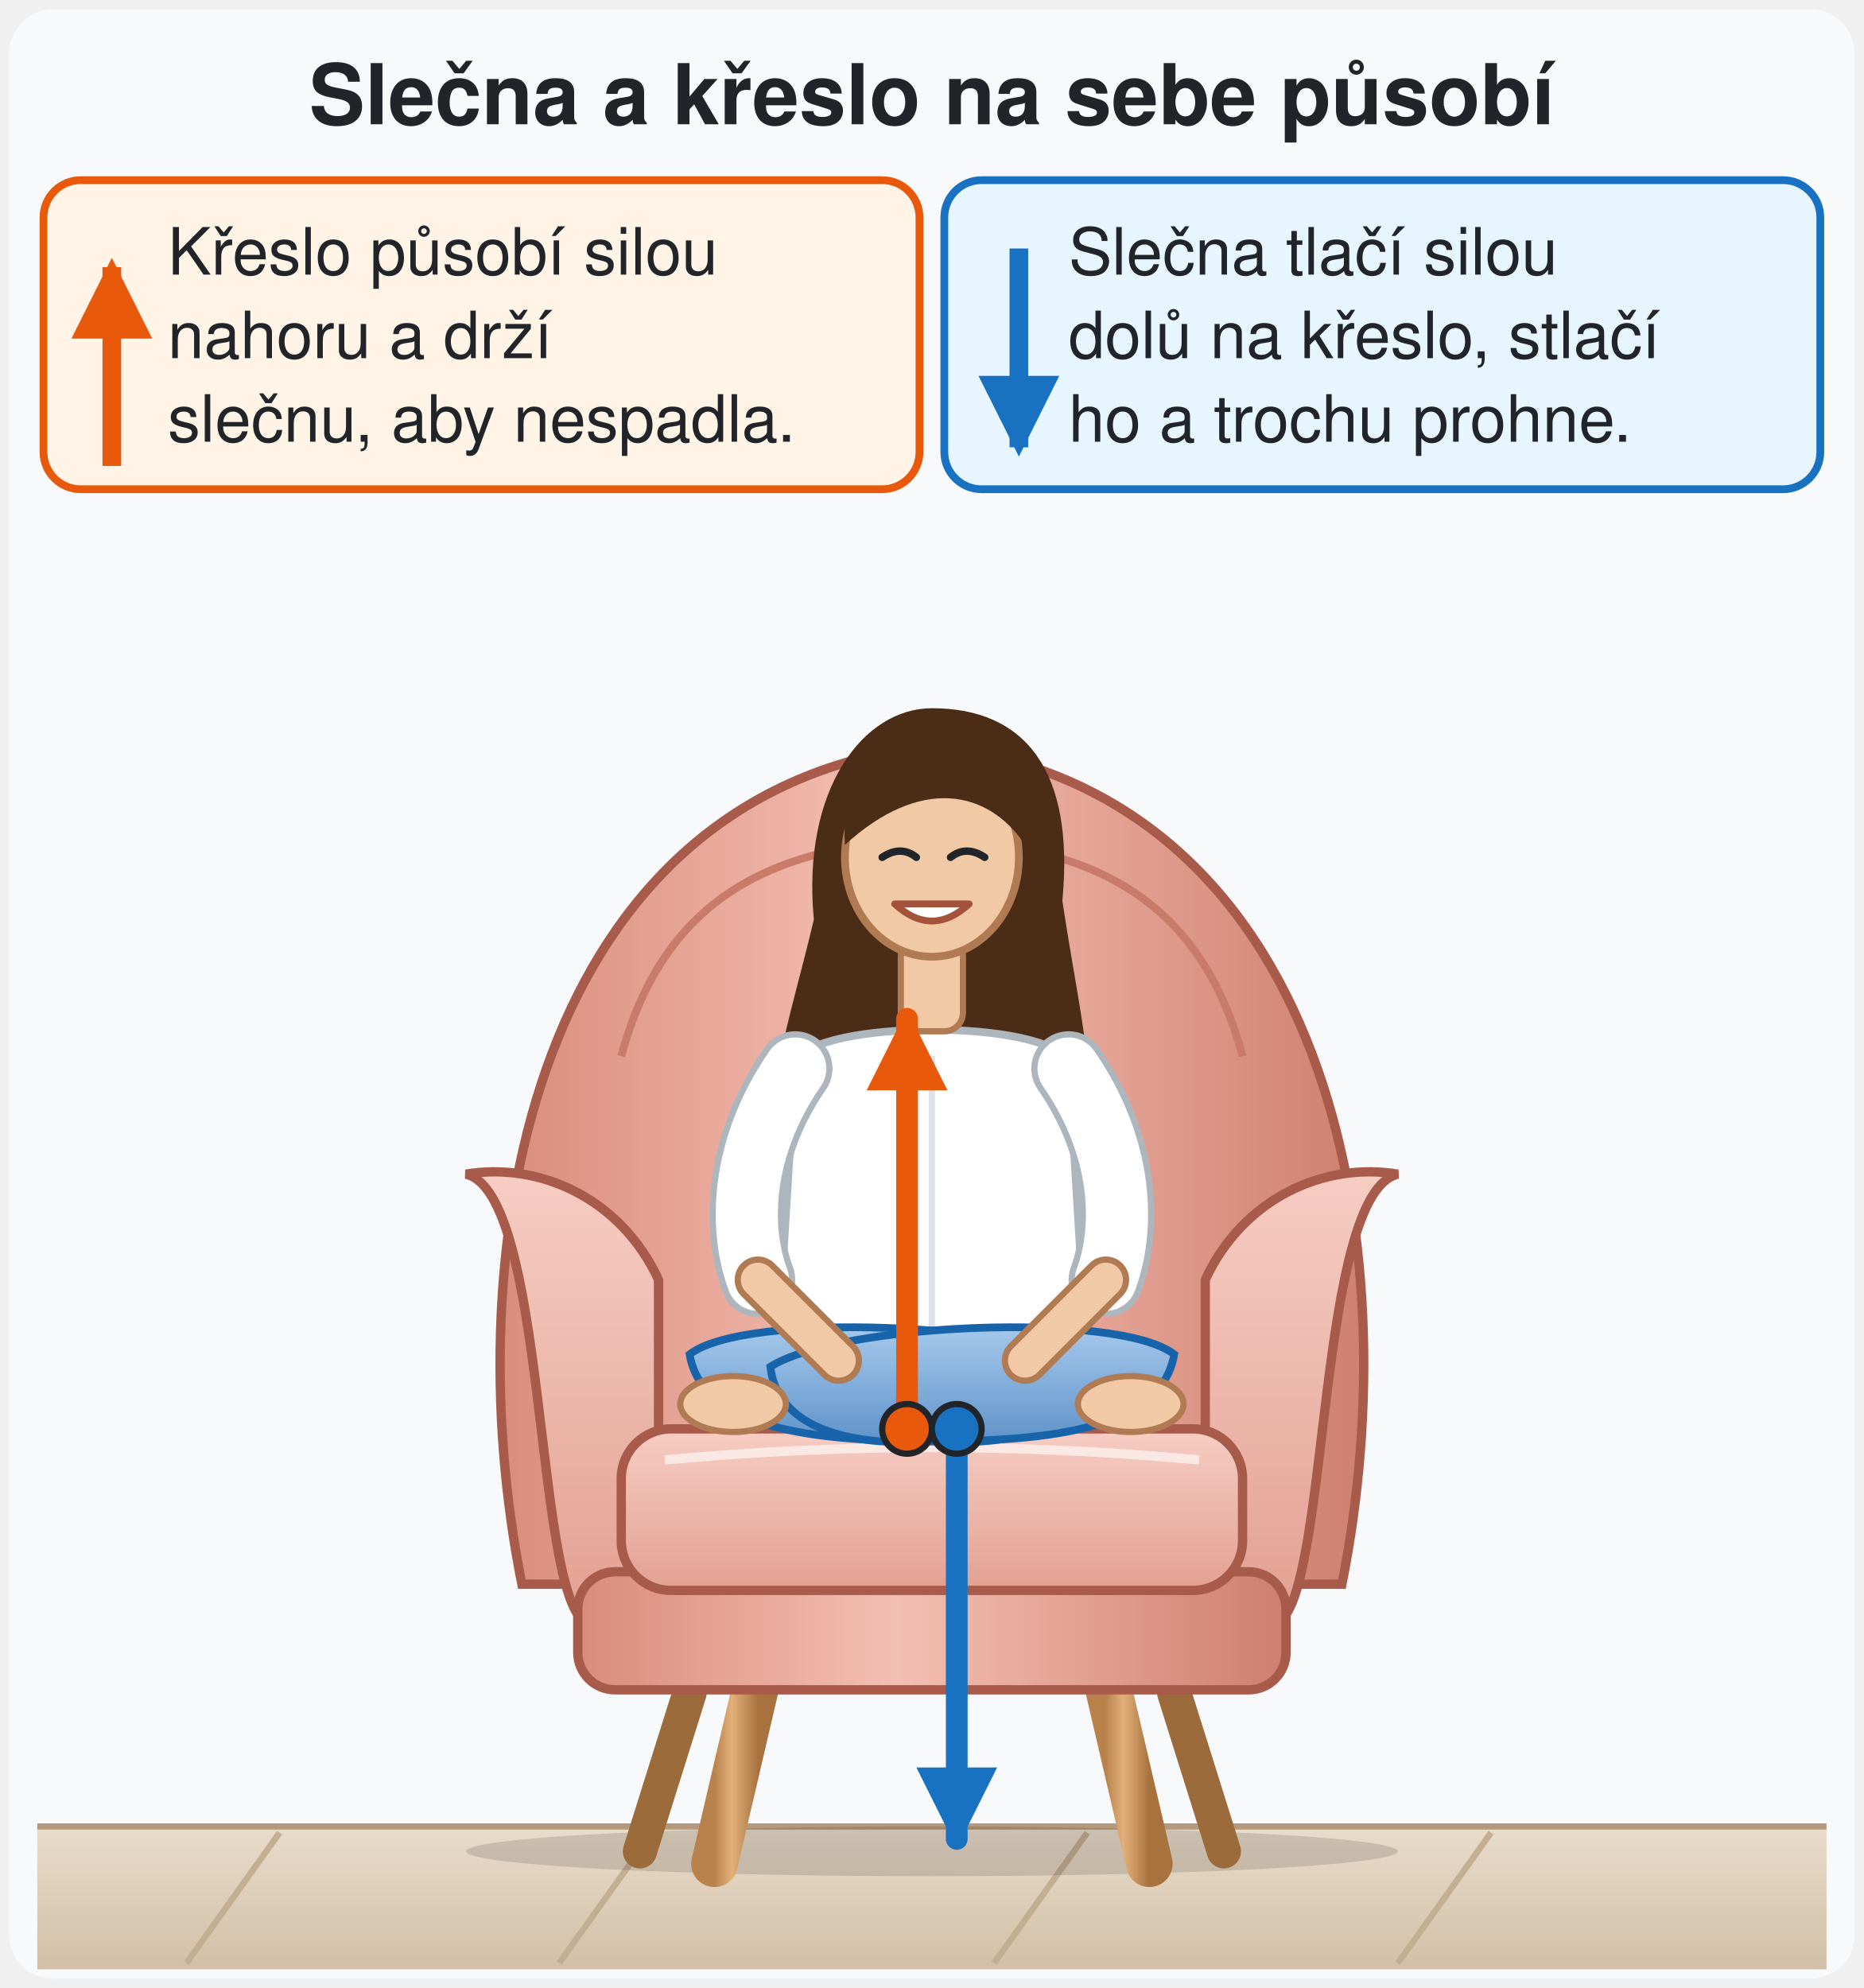
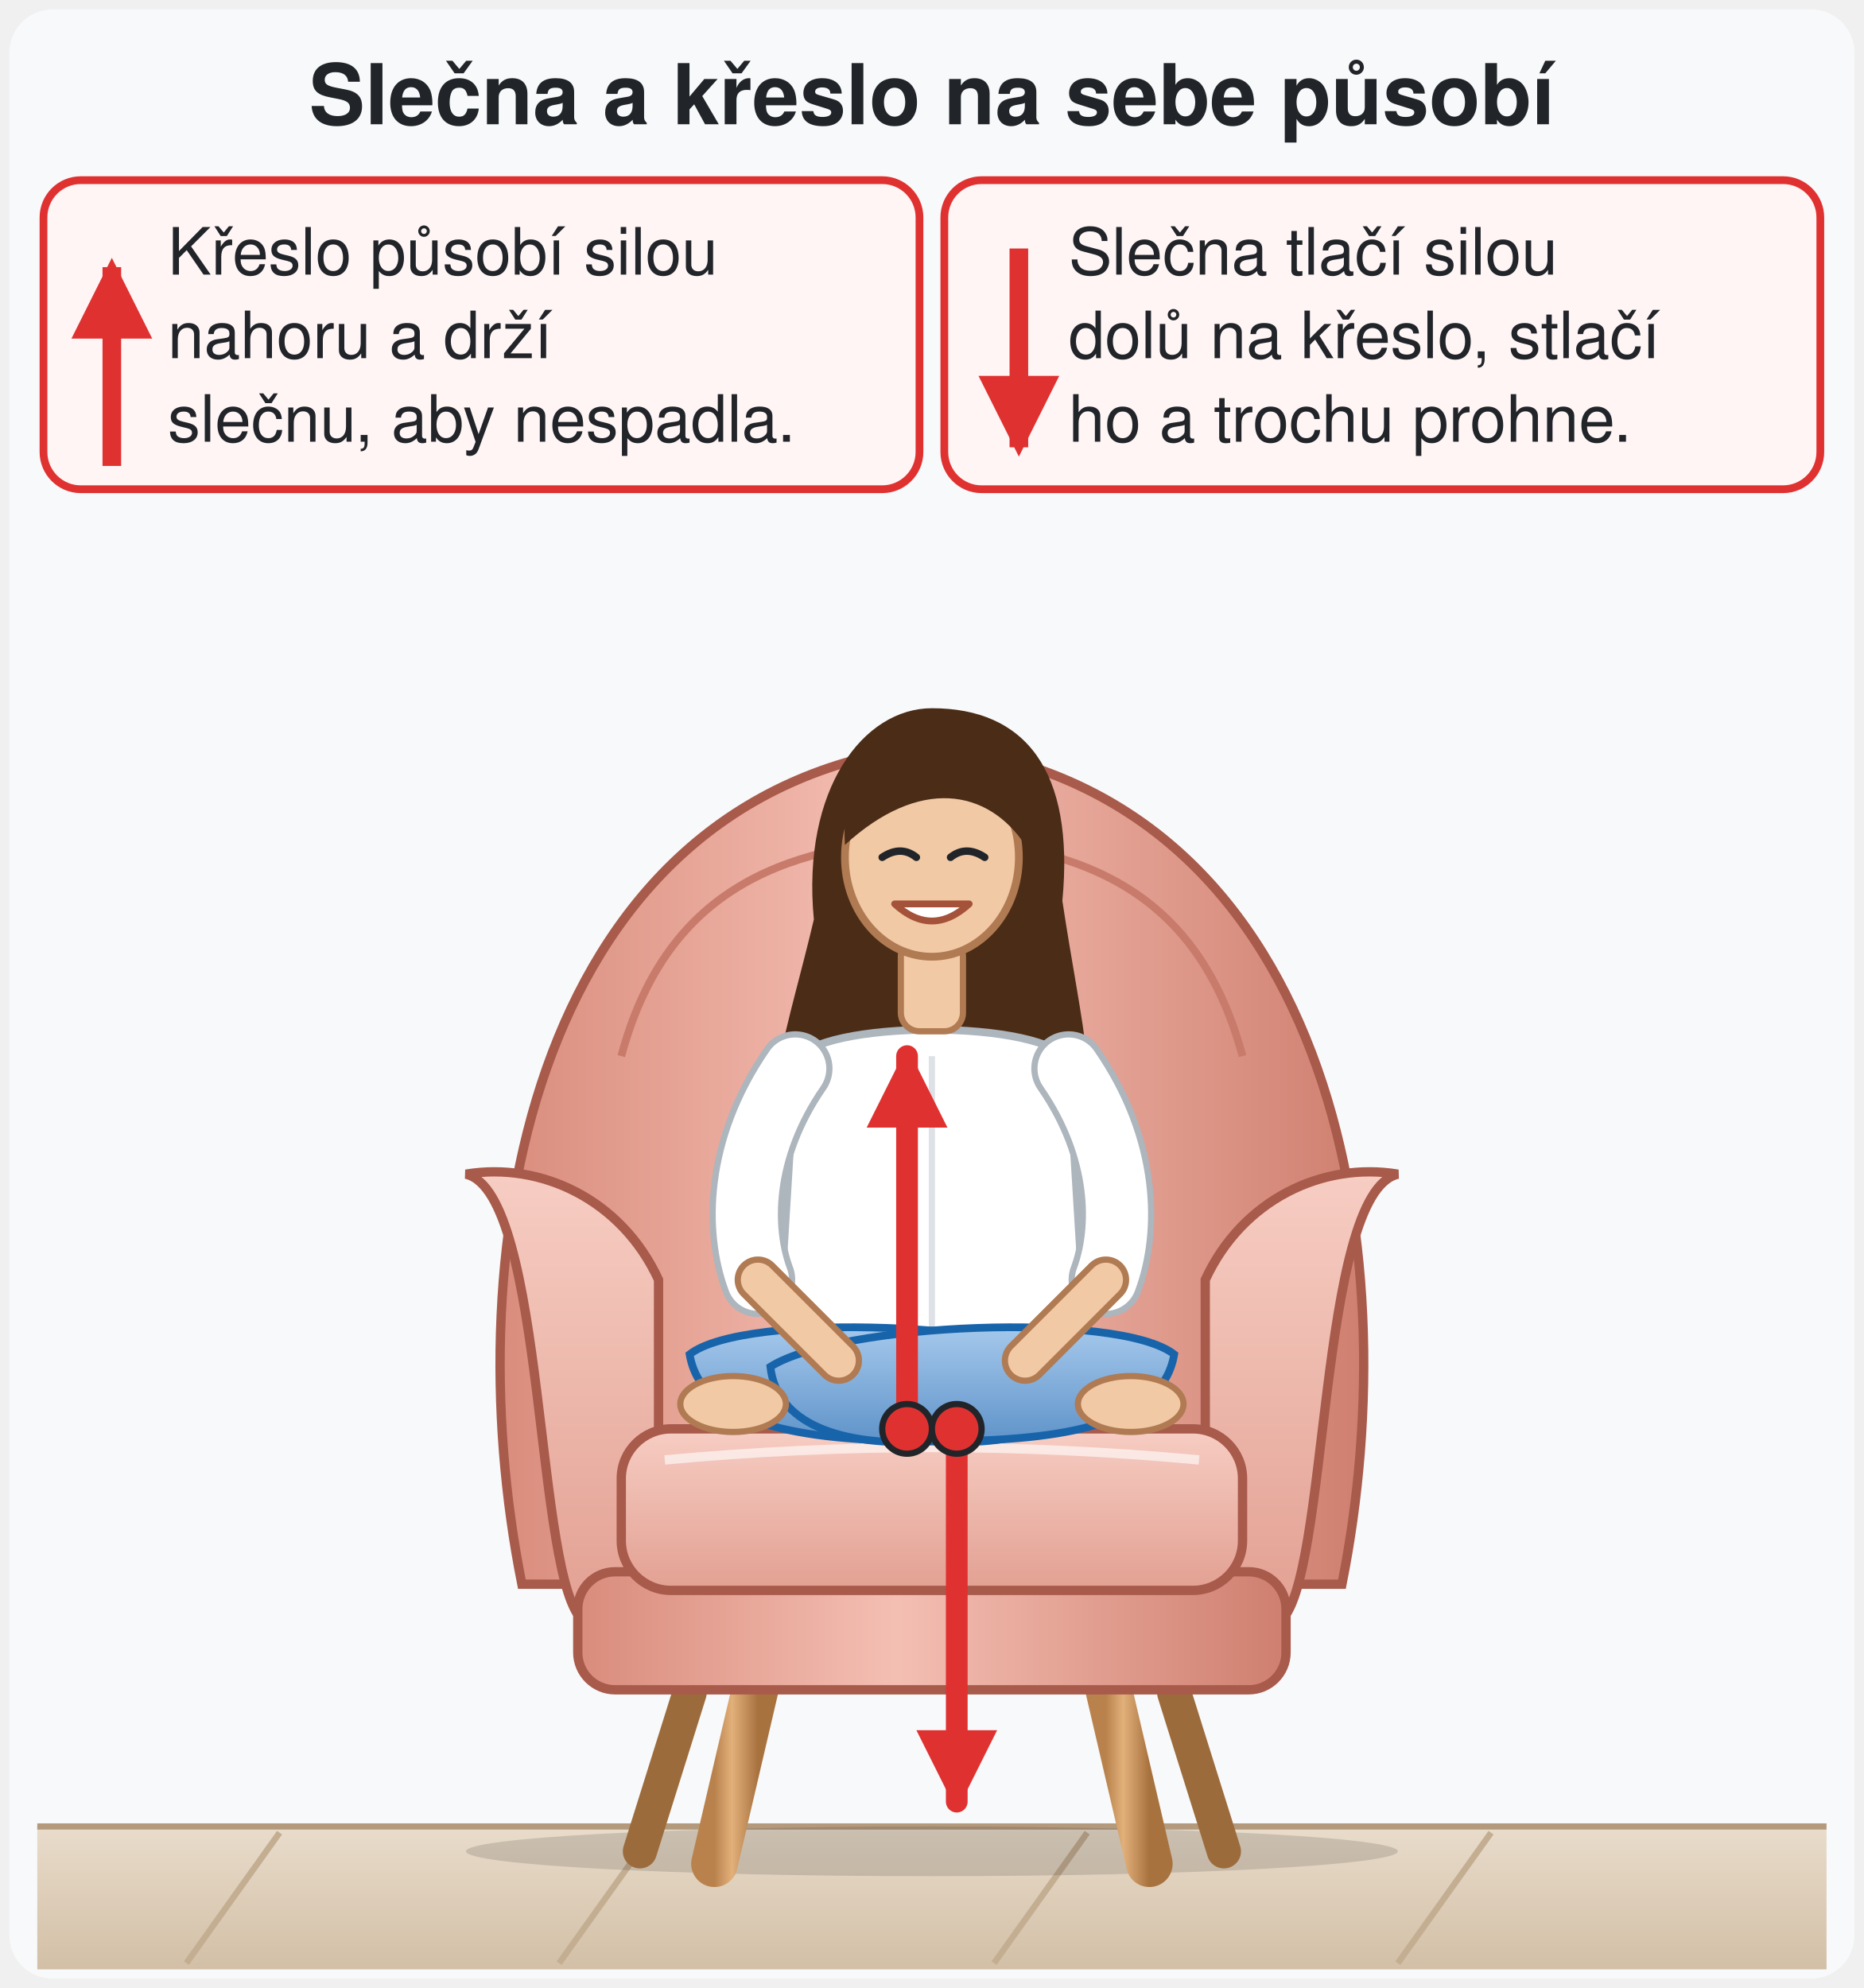
- <svg xmlns="http://www.w3.org/2000/svg" viewBox="0 0 600 640" font-family="'Segoe UI', Helvetica, Arial, sans-serif" role="img" aria-label="Animace: usměvavá slečna se zkříženýma nohama dosedne do čalouněného křesla, sedák se stlačí. Z místa dotyku vedou dvě stejně dlouhé šipky: oranžová nahoru – křeslo působí silou nahoru a drží slečnu, aby nespadla; modrá dolů – slečna tlačí silou dolů na křeslo, stlačí ho a trochu prohne.">
+ <svg xmlns="http://www.w3.org/2000/svg" viewBox="0 0 600 640" font-family="'Segoe UI', Helvetica, Arial, sans-serif" role="img" aria-label="Animace: usměvavá slečna se zkříženýma nohama dosedne do čalouněného křesla, sedák se stlačí. Z místa dotyku vedou dvě stejně dlouhé červené šipky: jedna nahoru – křeslo působí silou nahoru a drží slečnu, aby nespadla; druhá dolů – slečna tlačí silou dolů na křeslo, stlačí ho a trochu prohne.">
  <style>
/* Předloha: PDF Vzájemné působení těles, síla – fotografie slečny v křesle se dvěma opačnými šipkami a dvěma bublinami. Překresleno; barva plakety = barva šipky. Bez animace = sedí, šipky viditelné. */
/* cyklus 7 s: 0–20 % slečna těsně nad sedákem, 20–38 % dosedne a sedák se stlačí, 42–52 % objeví se šipky, drží, 94–100 % zhasne */
- @keyframes divka { 0%, 20% { transform: translateY(-34px); } 30% { transform: translateY(-13px); } 38%, 100% { transform: translateY(0px); } }
- @keyframes sedak { 0%, 30% { transform: scaleY(1.25); } 38%, 100% { transform: scaleY(1); } }
+ @keyframes divka { 0%, 20% { transform: translateY(-10px); } 30% { transform: translateY(-4px); } 38%, 100% { transform: translateY(0px); } }
+ @keyframes sedak { 0%, 30% { transform: scaleY(1.1); } 38%, 100% { transform: scaleY(1); } }
@keyframes sipy { 0%, 42% { opacity: 0; } 52%, 100% { opacity: 1; } }
.dv { animation: divka 7s ease-in-out infinite; }
.sd { transform-origin: 300px 512px; animation: sedak 7s ease-in-out infinite; }
.sp { animation: sipy 7s linear infinite; }
@keyframes sc { 0% { opacity: 0; } 4%, 94% { opacity: 1; } 100% { opacity: 0; } }
.sc { animation: sc 7s linear infinite; }
@media (prefers-reduced-motion: reduce) { .dv, .sd, .sp, .sc { animation: none; } }
</style>
  <defs>
    <marker id="b-cer" markerUnits="userSpaceOnUse" markerWidth="26" markerHeight="26" refX="23" refY="13" orient="auto">
      <path d="M0,0 L26,13 L0,26 z" fill="#e03131" />
    </marker>
    <marker id="b-mod" markerUnits="userSpaceOnUse" markerWidth="26" markerHeight="26" refX="23" refY="13" orient="auto">
      <path d="M0,0 L26,13 L0,26 z" fill="#1971c2" />
    </marker>
    <marker id="b-ora" markerUnits="userSpaceOnUse" markerWidth="26" markerHeight="26" refX="23" refY="13" orient="auto">
      <path d="M0,0 L26,13 L0,26 z" fill="#e8590c" />
    </marker>
    <marker id="b-sed" markerUnits="userSpaceOnUse" markerWidth="26" markerHeight="26" refX="23" refY="13" orient="auto">
      <path d="M0,0 L26,13 L0,26 z" fill="#868e96" />
    </marker>
    <marker id="m-sed" markerUnits="userSpaceOnUse" markerWidth="16" markerHeight="16" refX="13" refY="8" orient="auto">
      <path d="M0,0 L16,8 L0,16 z" fill="#868e96" />
    </marker>
    <linearGradient id="cal" x1="0" y1="0" x2="1" y2="0">
      <stop offset="0" stop-color="#d98c7c" />
      <stop offset="0.45" stop-color="#f4bfb3" />
      <stop offset="1" stop-color="#cf7f6f" />
    </linearGradient>
    <linearGradient id="cal2" x1="0" y1="0" x2="0" y2="1">
      <stop offset="0" stop-color="#f7cdc3" />
      <stop offset="1" stop-color="#e2a092" />
    </linearGradient>
    <linearGradient id="drevo" x1="0" y1="0" x2="1" y2="0">
      <stop offset="0" stop-color="#b9824d" />
      <stop offset="0.4" stop-color="#e2b07a" />
      <stop offset="1" stop-color="#a8723f" />
    </linearGradient>
    <linearGradient id="dzin" x1="0" y1="0" x2="0" y2="1">
      <stop offset="0" stop-color="#a5c8ec" />
      <stop offset="1" stop-color="#5f93c9" />
    </linearGradient>
    <linearGradient id="parkety" x1="0" y1="0" x2="0" y2="1">
      <stop offset="0" stop-color="#e9dccb" />
      <stop offset="1" stop-color="#d2bfa6" />
    </linearGradient>
  </defs>
  <rect x="3" y="3" width="594" height="634" rx="14" fill="#f8f9fa" />
  <text x="300" y="40" font-size="27" font-weight="bold" fill="#212529" text-anchor="middle">Slečna a křeslo na sebe působí</text>
-   <rect x="14" y="58" width="282" height="99.5" rx="12" fill="#fff4e6" stroke="#e8590c" stroke-width="2.5" />
-   <line x1="36" y1="150" x2="36" y2="86" stroke="#e8590c" stroke-width="6" marker-end="url(#b-ora)" />
+   <rect x="14" y="58" width="282" height="99.5" rx="12" fill="#fff5f5" stroke="#e03131" stroke-width="2.5" />
+   <line x1="36" y1="150" x2="36" y2="86" stroke="#e03131" stroke-width="6" marker-end="url(#b-cer)" />
  <text x="54" y="88.4" font-size="21" fill="#212529" text-anchor="start">Křeslo působí silou</text>
  <text x="54" y="115.3" font-size="21" fill="#212529" text-anchor="start">nahoru a drží</text>
  <text x="54" y="142.2" font-size="21" fill="#212529" text-anchor="start">slečnu, aby nespadla.</text>
-   <rect x="304" y="58" width="282" height="99.5" rx="12" fill="#e7f5ff" stroke="#1971c2" stroke-width="2.5" />
-   <line x1="328" y1="80" x2="328" y2="144" stroke="#1971c2" stroke-width="6" marker-end="url(#b-mod)" />
+   <rect x="304" y="58" width="282" height="99.5" rx="12" fill="#fff5f5" stroke="#e03131" stroke-width="2.5" />
+   <line x1="328" y1="80" x2="328" y2="144" stroke="#e03131" stroke-width="6" marker-end="url(#b-cer)" />
  <text x="344" y="88.4" font-size="21" fill="#212529" text-anchor="start">Slečna tlačí silou</text>
  <text x="344" y="115.3" font-size="21" fill="#212529" text-anchor="start">dolů na křeslo, stlačí</text>
  <text x="344" y="142.2" font-size="21" fill="#212529" text-anchor="start">ho a trochu prohne.</text>
  <rect x="12" y="588" width="576" height="46" fill="url(#parkety)" />
  <path d="M12 588H588" stroke="#b49a7c" stroke-width="2" />
  <path d="M90 590L60 632" stroke="#c4ae92" stroke-width="2" />
  <path d="M210 590L180 632" stroke="#c4ae92" stroke-width="2" />
  <path d="M350 590L320 632" stroke="#c4ae92" stroke-width="2" />
  <path d="M480 590L450 632" stroke="#c4ae92" stroke-width="2" />
  <g class="sc">
    <ellipse cx="300" cy="596" rx="150" ry="8" fill="#000" opacity="0.13" />
    <path d="M222 545 L206 596" stroke="#9c6b3c" stroke-width="11" stroke-linecap="round" />
    <path d="M378 545 L394 596" stroke="#9c6b3c" stroke-width="11" stroke-linecap="round" />
    <path d="M244 540 L230 600" stroke="url(#drevo)" stroke-width="15" stroke-linecap="round" />
    <path d="M356 540 L370 600" stroke="url(#drevo)" stroke-width="15" stroke-linecap="round" />
    <path d="M168,510 C146,400 172,254 300,240 C428,254 454,400 432,510 Z" fill="url(#cal)" stroke="#a85a4b" stroke-width="3" />
    <path d="M200,340 C214,288 250,272 300,270 C350,272 386,288 400,340" stroke="#c97b6b" stroke-width="2.5" fill="none" />
    <path d="M150,378 C176,384 172,510 188,522 L212,522 L212,412 C200,386 174,374 150,378 Z" fill="url(#cal2)" stroke="#a85a4b" stroke-width="3" />
    <path d="M450,378 C424,384 428,510 412,522 L388,522 L388,412 C400,386 426,374 450,378 Z" fill="url(#cal2)" stroke="#a85a4b" stroke-width="3" />
    <rect x="186" y="506" width="228" height="38" rx="12" fill="url(#cal)" stroke="#a85a4b" stroke-width="3" />
    <g class="sd">
      <rect x="200" y="460" width="200" height="52" rx="16" fill="url(#cal2)" stroke="#a85a4b" stroke-width="3" vector-effect="non-scaling-stroke" />
      <path d="M214 470 Q300 462 386 470" stroke="#ffffff" stroke-width="3" opacity="0.6" fill="none" vector-effect="non-scaling-stroke" />
    </g>
    <g class="dv">
      <path d="M262,296 C258,254 278,228 300,228 C330,228 346,248 342,290 C348,330 356,358 346,376 L326,370 L274,370 L252,376 C244,356 254,330 262,296 Z" fill="#4a2c17" />
      <path d="M256,342 C262,328 338,328 344,342 L350,440 C330,454 270,454 250,440 Z" fill="#ffffff" stroke="#adb5bd" stroke-width="2.5" />
      <path d="M300 340 L300 436" stroke="#dee2e6" stroke-width="2" />
      <path d="M222,436 C240,422 330,426 352,440 C350,458 330,466 300,464 C262,464 226,460 222,436 Z" fill="url(#dzin)" stroke="#1864ab" stroke-width="2.5" />
      <path d="M378,436 C360,422 270,426 248,440 C250,458 270,466 300,464 C338,464 374,460 378,436 Z" fill="url(#dzin)" stroke="#1864ab" stroke-width="2.5" />
      <ellipse cx="236" cy="452" rx="17" ry="9" fill="#f1c9a5" stroke="#b07a52" stroke-width="2" />
      <ellipse cx="364" cy="452" rx="17" ry="9" fill="#f1c9a5" stroke="#b07a52" stroke-width="2" />
      <path d="M256,344 C238,370 238,396 244,412" stroke="#adb5bd" stroke-width="24" fill="none" stroke-linecap="round" />
      <path d="M256,344 C238,370 238,396 244,412" stroke="#ffffff" stroke-width="20" fill="none" stroke-linecap="round" />
      <path d="M244,412 L270,438" stroke="#b07a52" stroke-width="15" stroke-linecap="round" />
      <path d="M244,412 L270,438" stroke="#f1c9a5" stroke-width="11" stroke-linecap="round" />
      <path d="M344,344 C362,370 362,396 356,412" stroke="#adb5bd" stroke-width="24" fill="none" stroke-linecap="round" />
      <path d="M344,344 C362,370 362,396 356,412" stroke="#ffffff" stroke-width="20" fill="none" stroke-linecap="round" />
      <path d="M356,412 L330,438" stroke="#b07a52" stroke-width="15" stroke-linecap="round" />
      <path d="M356,412 L330,438" stroke="#f1c9a5" stroke-width="11" stroke-linecap="round" />
      <rect x="290" y="302" width="20" height="30" rx="6" fill="#f1c9a5" stroke="#b07a52" stroke-width="2" />
      <ellipse cx="300" cy="276" rx="28" ry="32" fill="#f1c9a5" stroke="#b07a52" stroke-width="2.5" />
      <path d="M272,272 C270,240 292,234 304,236 C326,238 334,254 330,272 C318,254 296,250 272,272 Z" fill="#4a2c17" />
      <path d="M284 276 Q290 272 295 276 M306 276 Q311 272 317 276" stroke="#212529" stroke-width="2.4" fill="none" stroke-linecap="round" />
      <path d="M288 291 Q300 302 312 291 Z" fill="#ffffff" stroke="#a5523a" stroke-width="2.2" stroke-linejoin="round" />
    </g>
    <g class="sp">
-       <line x1="292" y1="460" x2="292" y2="328" stroke="#e8590c" stroke-width="7" stroke-linecap="round" marker-end="url(#b-ora)" />
-       <circle cx="292" cy="460" r="8" fill="#e8590c" stroke="#212529" stroke-width="2" />
-       <line x1="308" y1="460" x2="308" y2="592" stroke="#1971c2" stroke-width="7" stroke-linecap="round" marker-end="url(#b-mod)" />
-       <circle cx="308" cy="460" r="8" fill="#1971c2" stroke="#212529" stroke-width="2" />
+       <line x1="292" y1="460" x2="292" y2="340" stroke="#e03131" stroke-width="7" stroke-linecap="round" marker-end="url(#b-cer)" />
+       <circle cx="292" cy="460" r="8" fill="#e03131" stroke="#212529" stroke-width="2" />
+       <line x1="308" y1="460" x2="308" y2="580" stroke="#e03131" stroke-width="7" stroke-linecap="round" marker-end="url(#b-cer)" />
+       <circle cx="308" cy="460" r="8" fill="#e03131" stroke="#212529" stroke-width="2" />
    </g>
  </g>
</svg>
